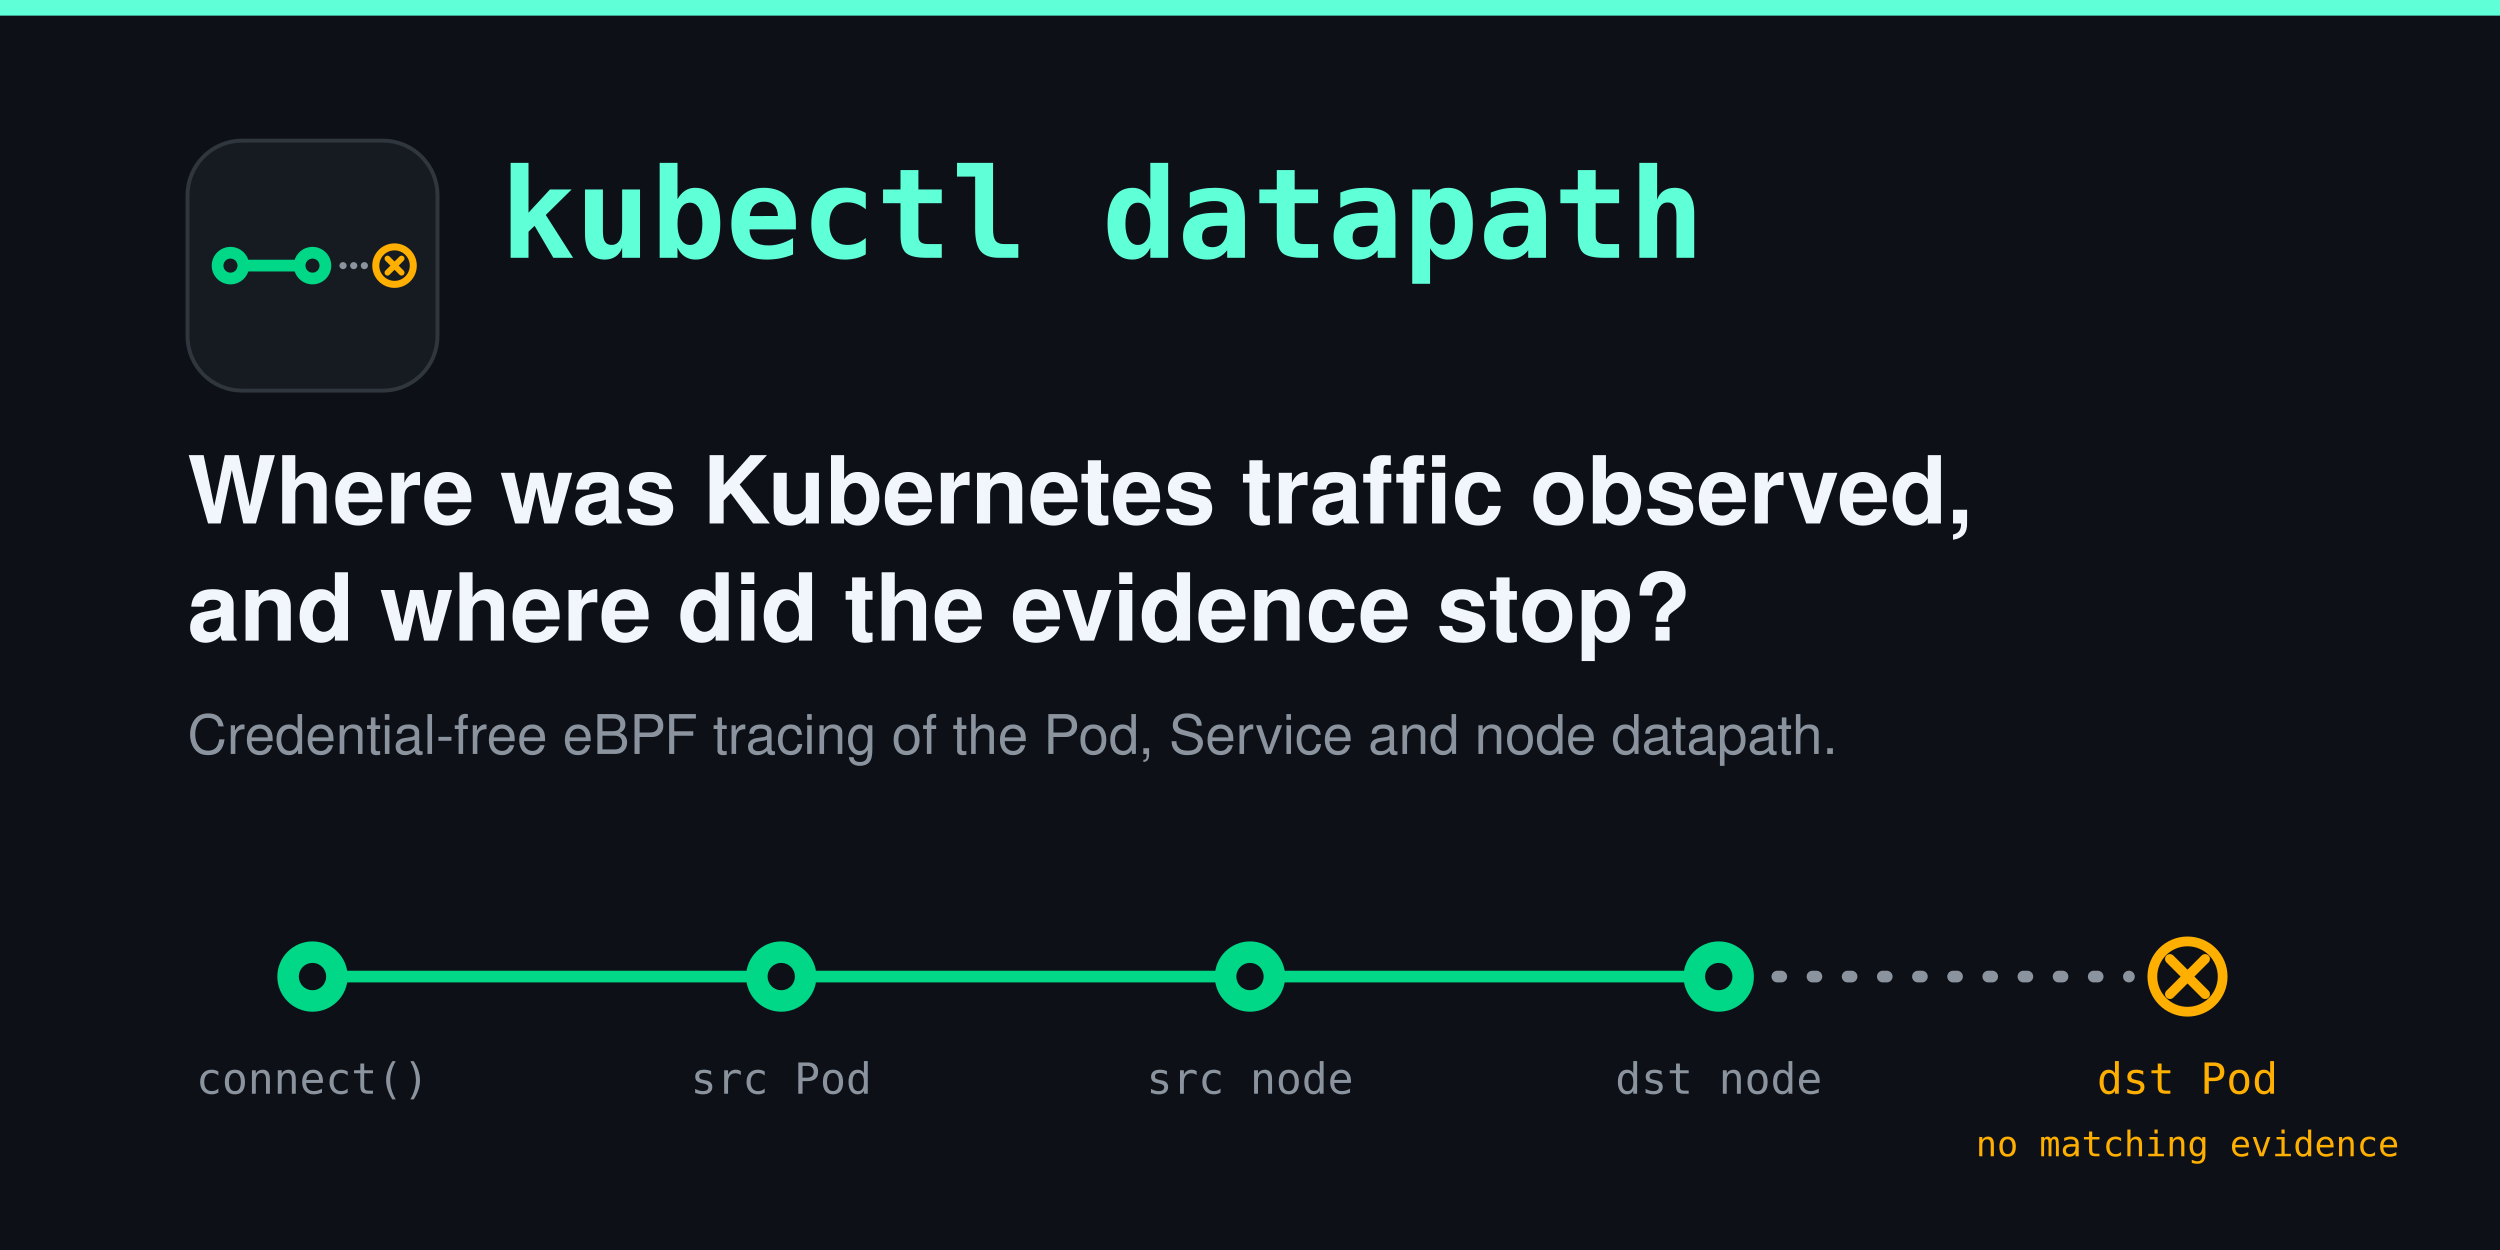
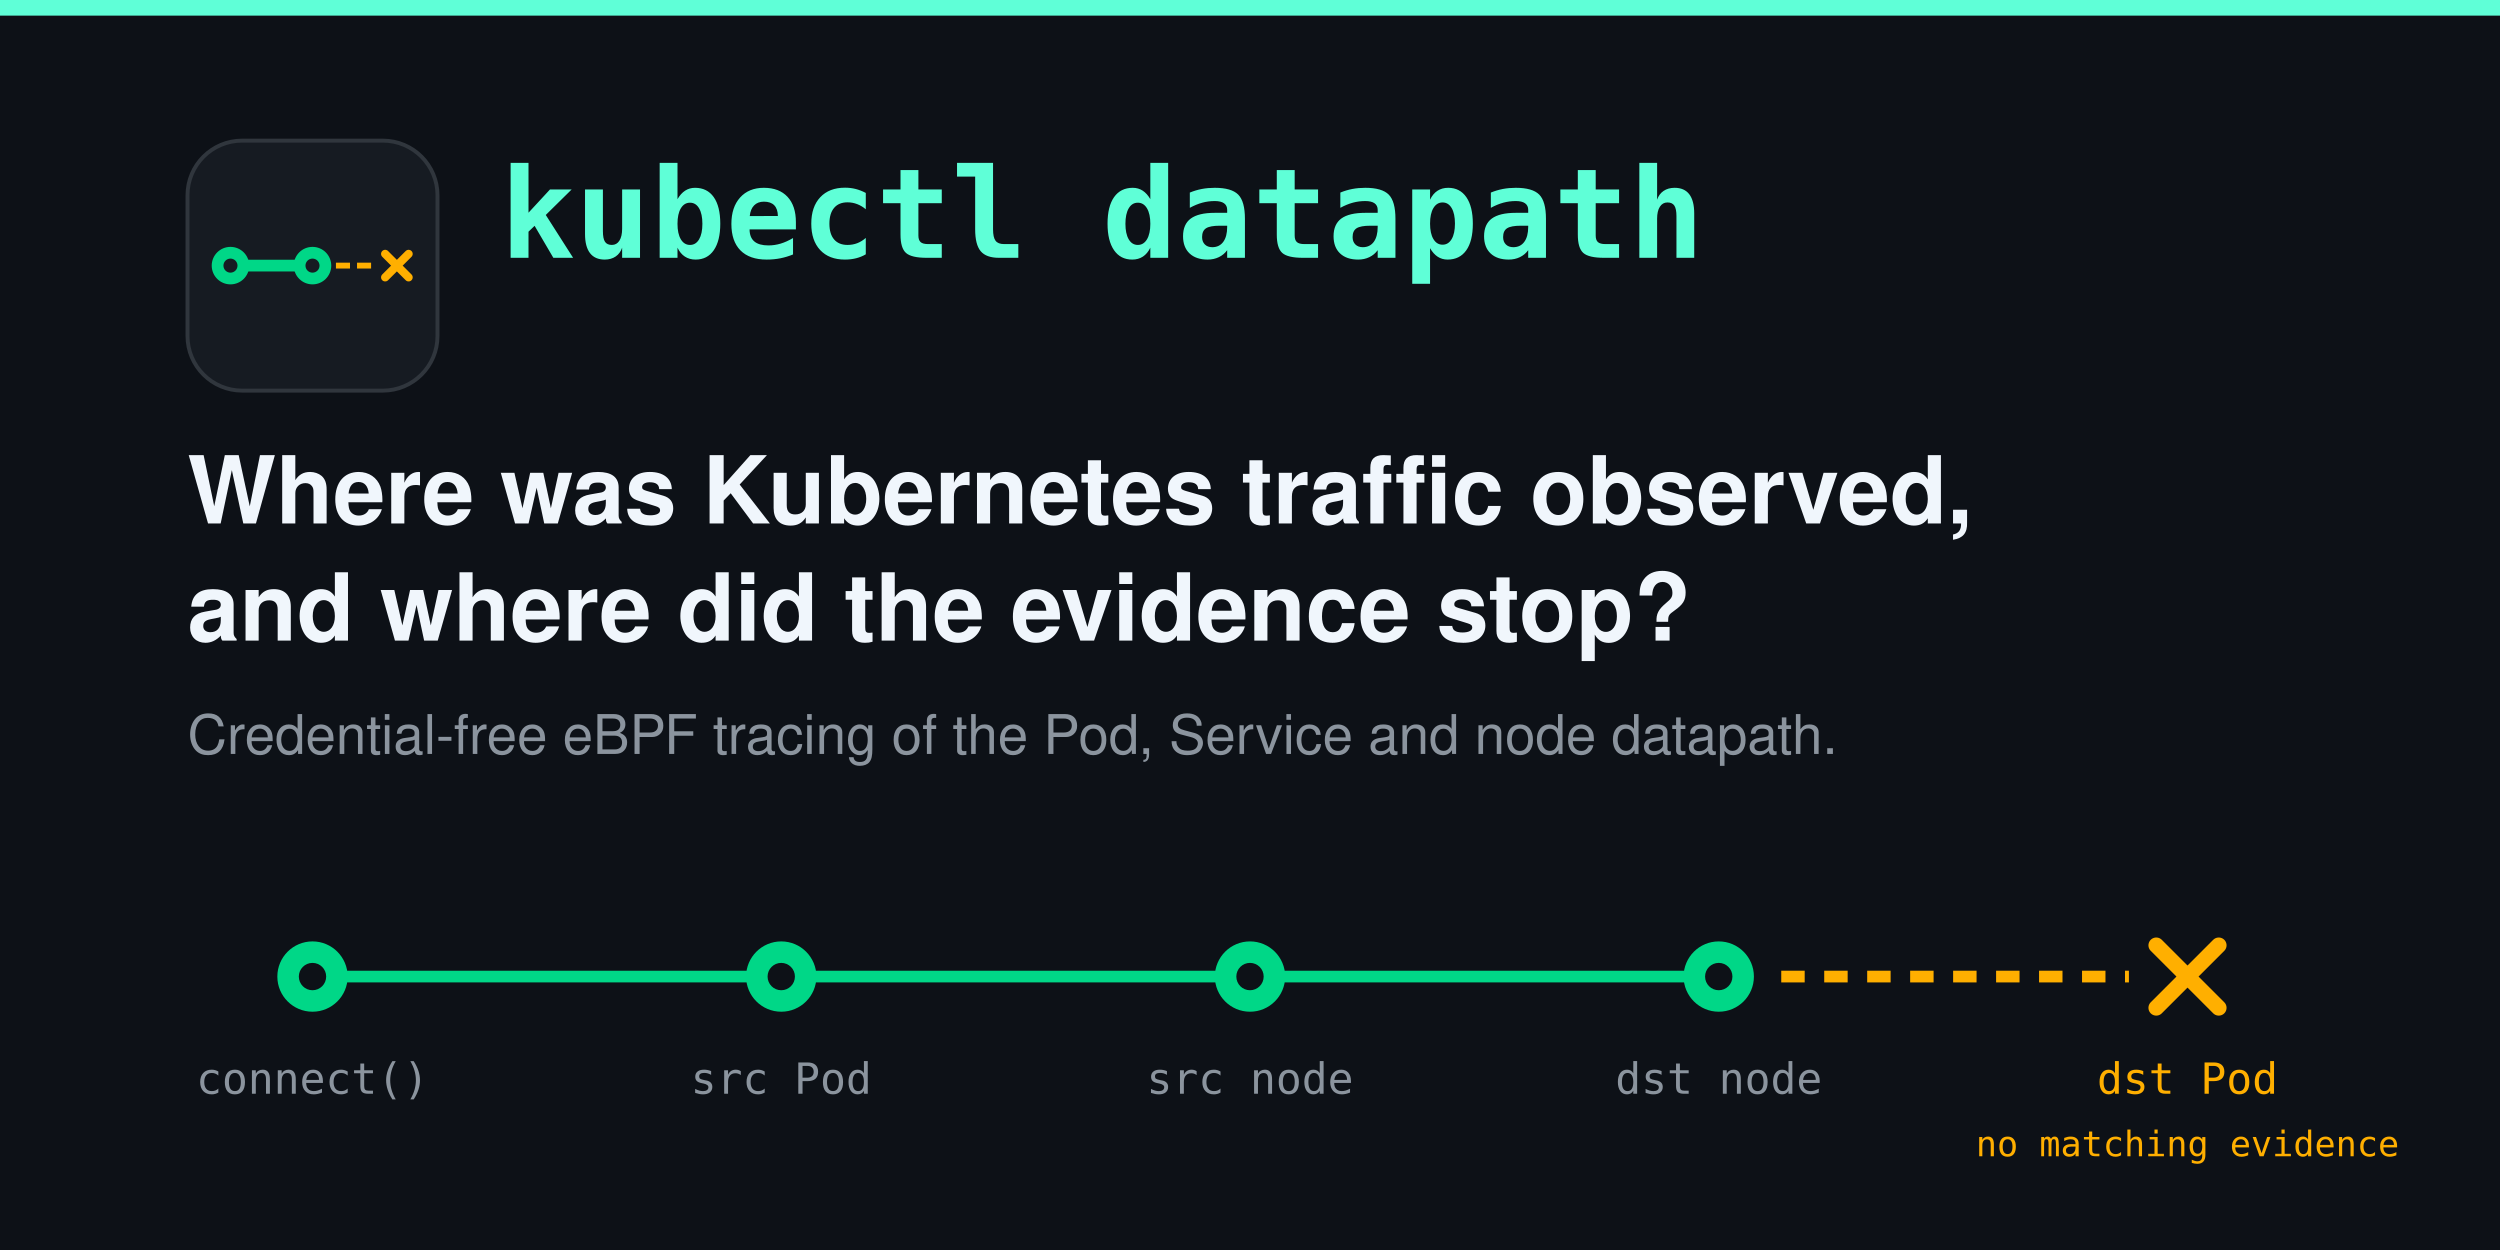
<svg xmlns="http://www.w3.org/2000/svg" viewBox="0 0 1280 640" width="1280" height="640" role="img" aria-labelledby="title desc">
  <rect width="1280" height="640" fill="#0d1117" />
  <rect x="0" y="0" width="1280" height="8" fill="#5fffd7" />
  <g transform="translate(96 72) scale(0.5)">
    <rect width="256" height="256" rx="56" fill="#161b22" stroke="#30363d" stroke-width="4" />
    <g transform="translate(128 128) scale(1.2) translate(-120 -128)" fill="none" stroke-linecap="round" stroke-linejoin="round">
      <path d="M50 128H120" stroke="#00d787" stroke-width="10" />
-       <path d="M146 128H168" stroke="#8b949e" stroke-width="6" stroke-dasharray="0.1 9" />
+       <path d="M140 128H176" stroke="#ffaf00" stroke-width="5" stroke-linecap="butt" stroke-dasharray="12 6" />
      <circle cx="50" cy="128" r="16" fill="#00d787" />
      <circle cx="120" cy="128" r="16" fill="#00d787" />
      <circle cx="50" cy="128" r="6" fill="#161b22" />
      <circle cx="120" cy="128" r="6" fill="#161b22" />
-       <circle cx="190" cy="128" r="16" fill="#161b22" stroke="#ffaf00" stroke-width="6" />
-       <path d="M184 122L196 134M196 122L184 134" stroke="#ffaf00" stroke-width="5" />
+       <path d="M182 118L202 138M202 118L182 138" stroke="#ffaf00" stroke-width="7" />
    </g>
  </g>
  <text x="256" y="132" fill="#5fffd7" font-family="ui-monospace, SFMono-Regular, Menlo, Consolas, monospace" font-size="64" font-weight="700">kubectl datapath</text>
  <text x="96" y="268" fill="#f0f6fc" font-family="-apple-system, 'Segoe UI', Helvetica, Arial, sans-serif" font-size="48" font-weight="600">Where was Kubernetes traffic observed,</text>
  <text x="96" y="328" fill="#f0f6fc" font-family="-apple-system, 'Segoe UI', Helvetica, Arial, sans-serif" font-size="48" font-weight="600">and where did the evidence stop?</text>
  <text x="96" y="386" fill="#8b949e" font-family="-apple-system, 'Segoe UI', Helvetica, Arial, sans-serif" font-size="28">Credential-free eBPF tracing of the Pod, Service and node datapath.</text>
  <g font-family="ui-monospace, SFMono-Regular, Menlo, Consolas, monospace" font-size="22" text-anchor="middle">
    <path d="M160 500H880" stroke="#00d787" stroke-width="6" stroke-linecap="round" />
-     <path d="M910 500H1090" stroke="#8b949e" stroke-width="6" stroke-linecap="round" stroke-dasharray="2 16" />
+     <path d="M912 500H1090" stroke="#ffaf00" stroke-width="6" stroke-dasharray="12 10" />
    <circle cx="160" cy="500" r="18" fill="#00d787" />
    <circle cx="400" cy="500" r="18" fill="#00d787" />
    <circle cx="640" cy="500" r="18" fill="#00d787" />
    <circle cx="880" cy="500" r="18" fill="#00d787" />
    <circle cx="160" cy="500" r="7" fill="#0d1117" />
    <circle cx="400" cy="500" r="7" fill="#0d1117" />
    <circle cx="640" cy="500" r="7" fill="#0d1117" />
    <circle cx="880" cy="500" r="7" fill="#0d1117" />
-     <circle cx="1120" cy="500" r="18" fill="#0d1117" stroke="#ffaf00" stroke-width="5" />
-     <path d="M1111 491L1129 509M1129 491L1111 509" stroke="#ffaf00" stroke-width="5" stroke-linecap="round" />
+     <path d="M1104 484L1136 516M1136 484L1104 516" stroke="#ffaf00" stroke-width="8" stroke-linecap="round" />
    <text x="160" y="560" fill="#8b949e">connect()</text>
    <text x="400" y="560" fill="#8b949e">src Pod</text>
    <text x="640" y="560" fill="#8b949e">src node</text>
    <text x="880" y="560" fill="#8b949e">dst node</text>
    <text x="1120" y="560" fill="#ffaf00">dst Pod</text>
    <text x="1120" y="592" fill="#ffaf00" font-size="18">no matching evidence</text>
  </g>
</svg>
